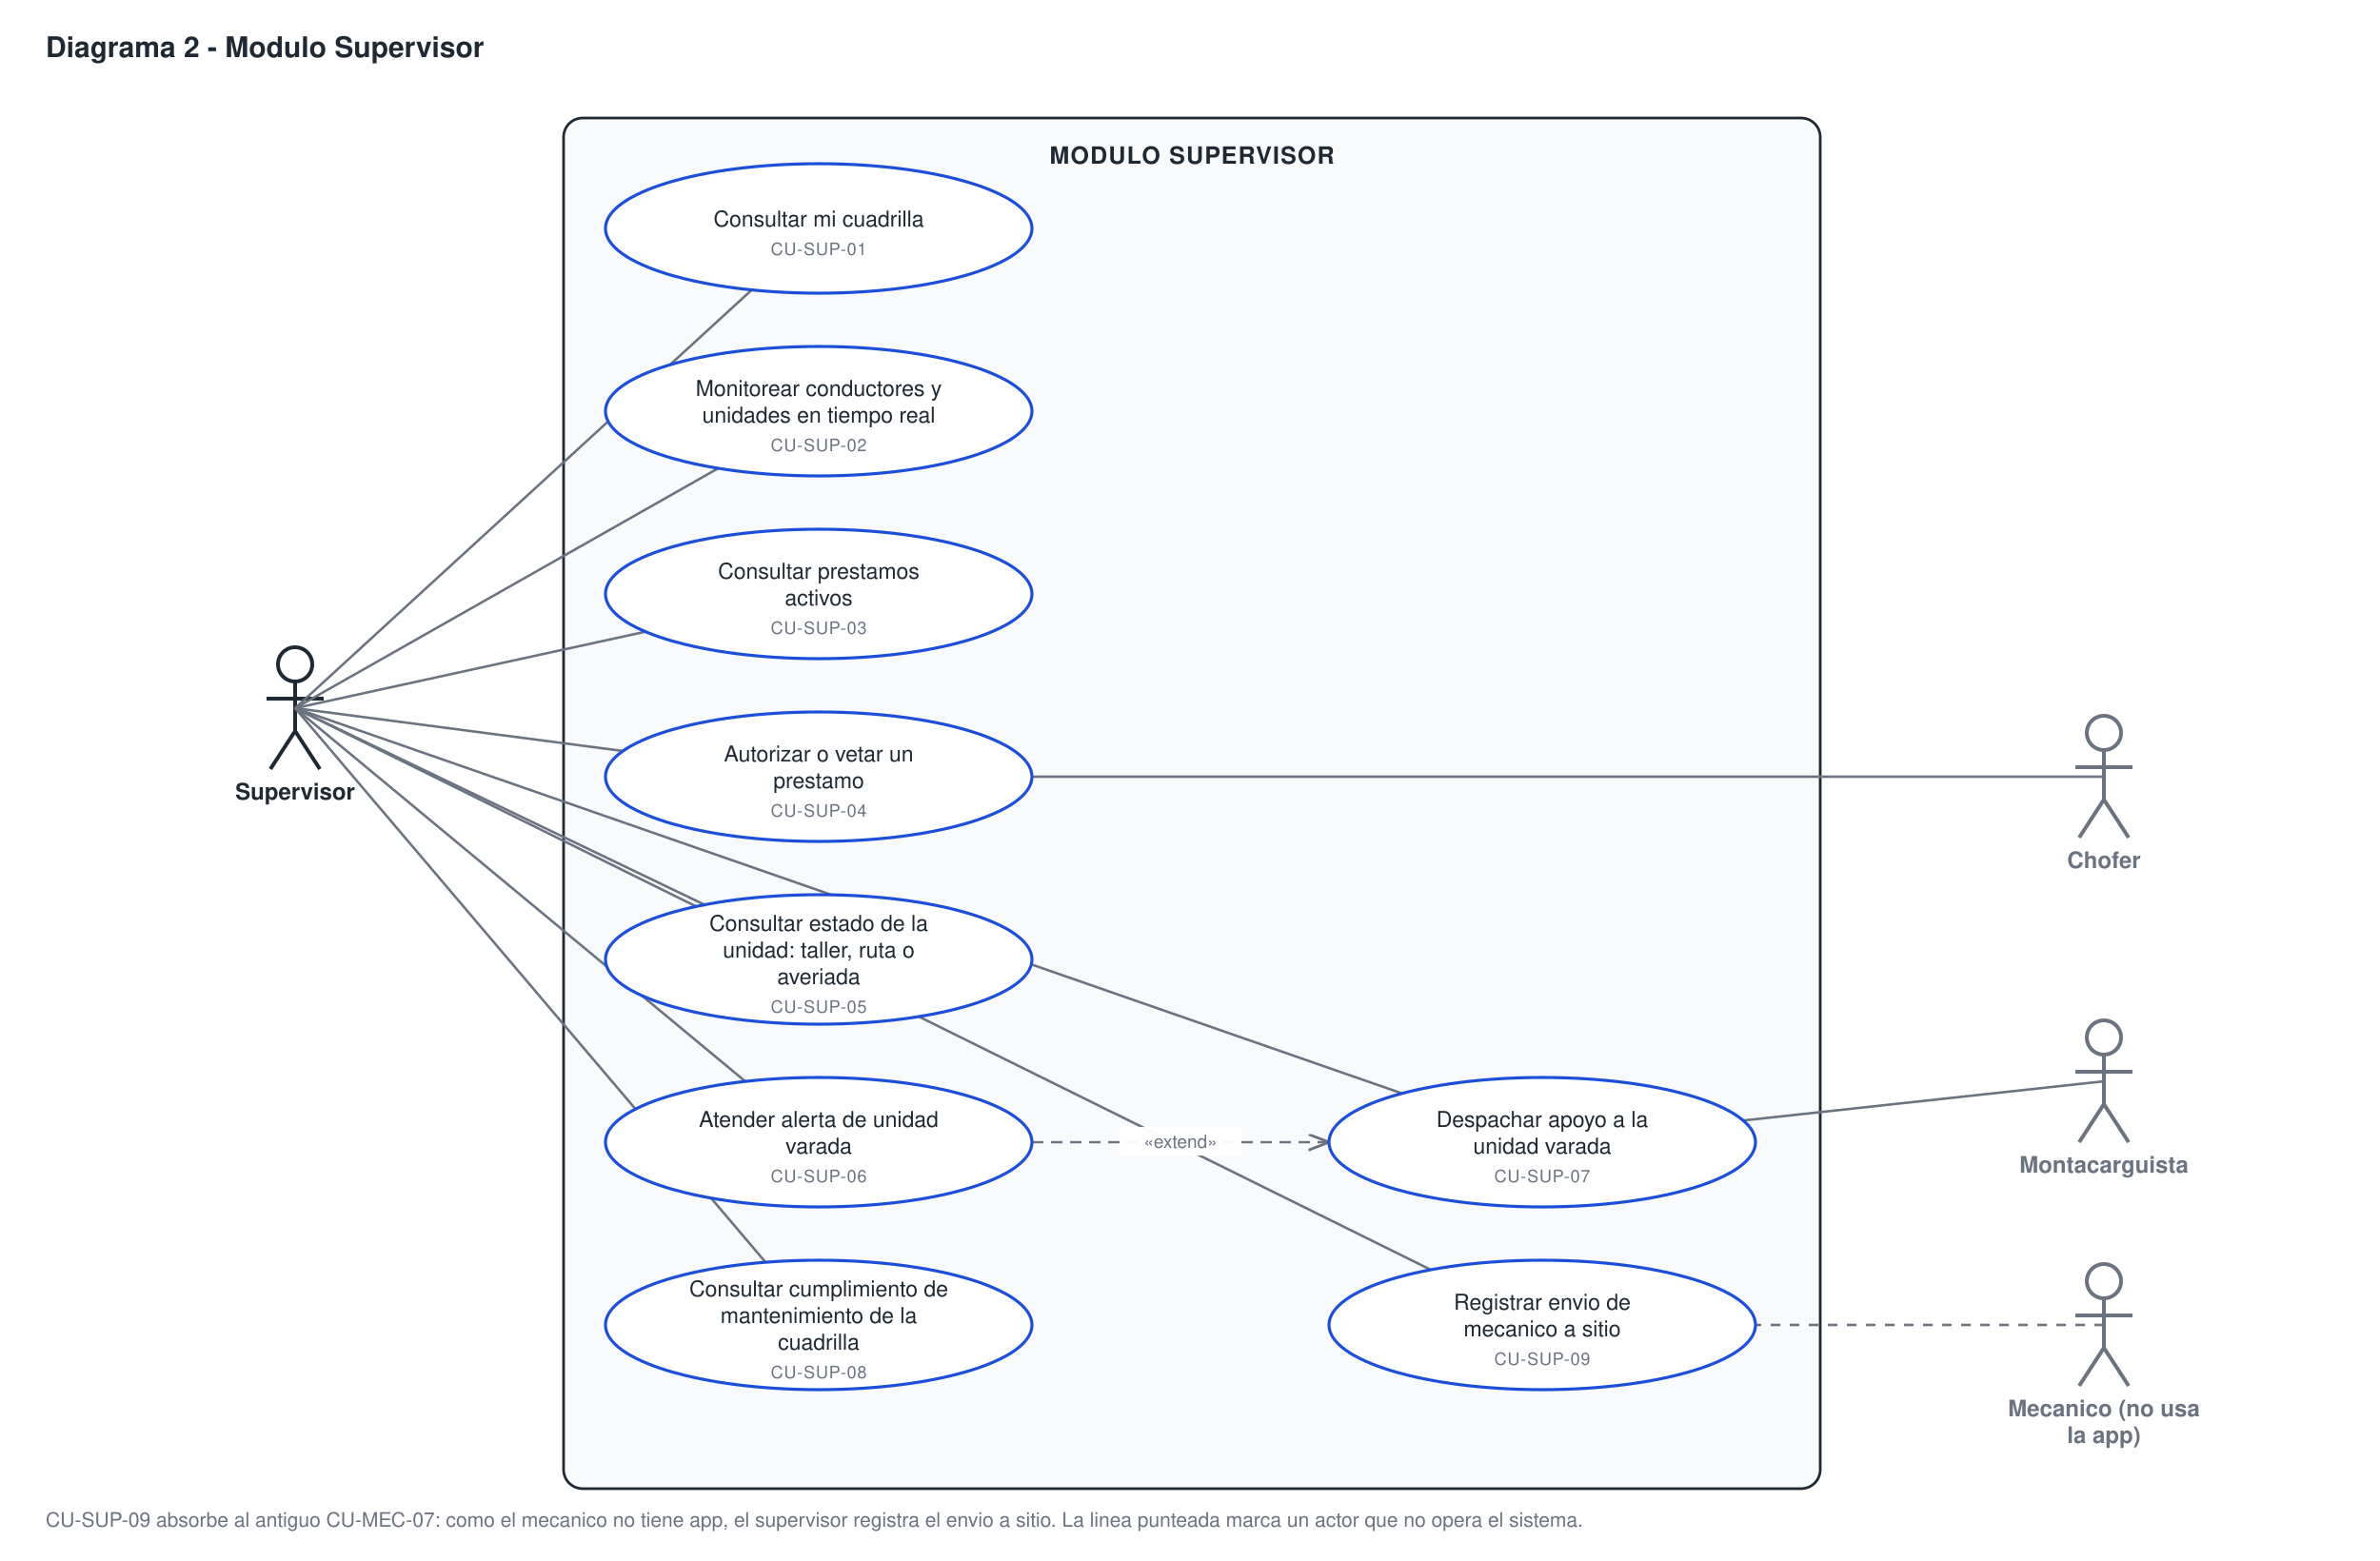
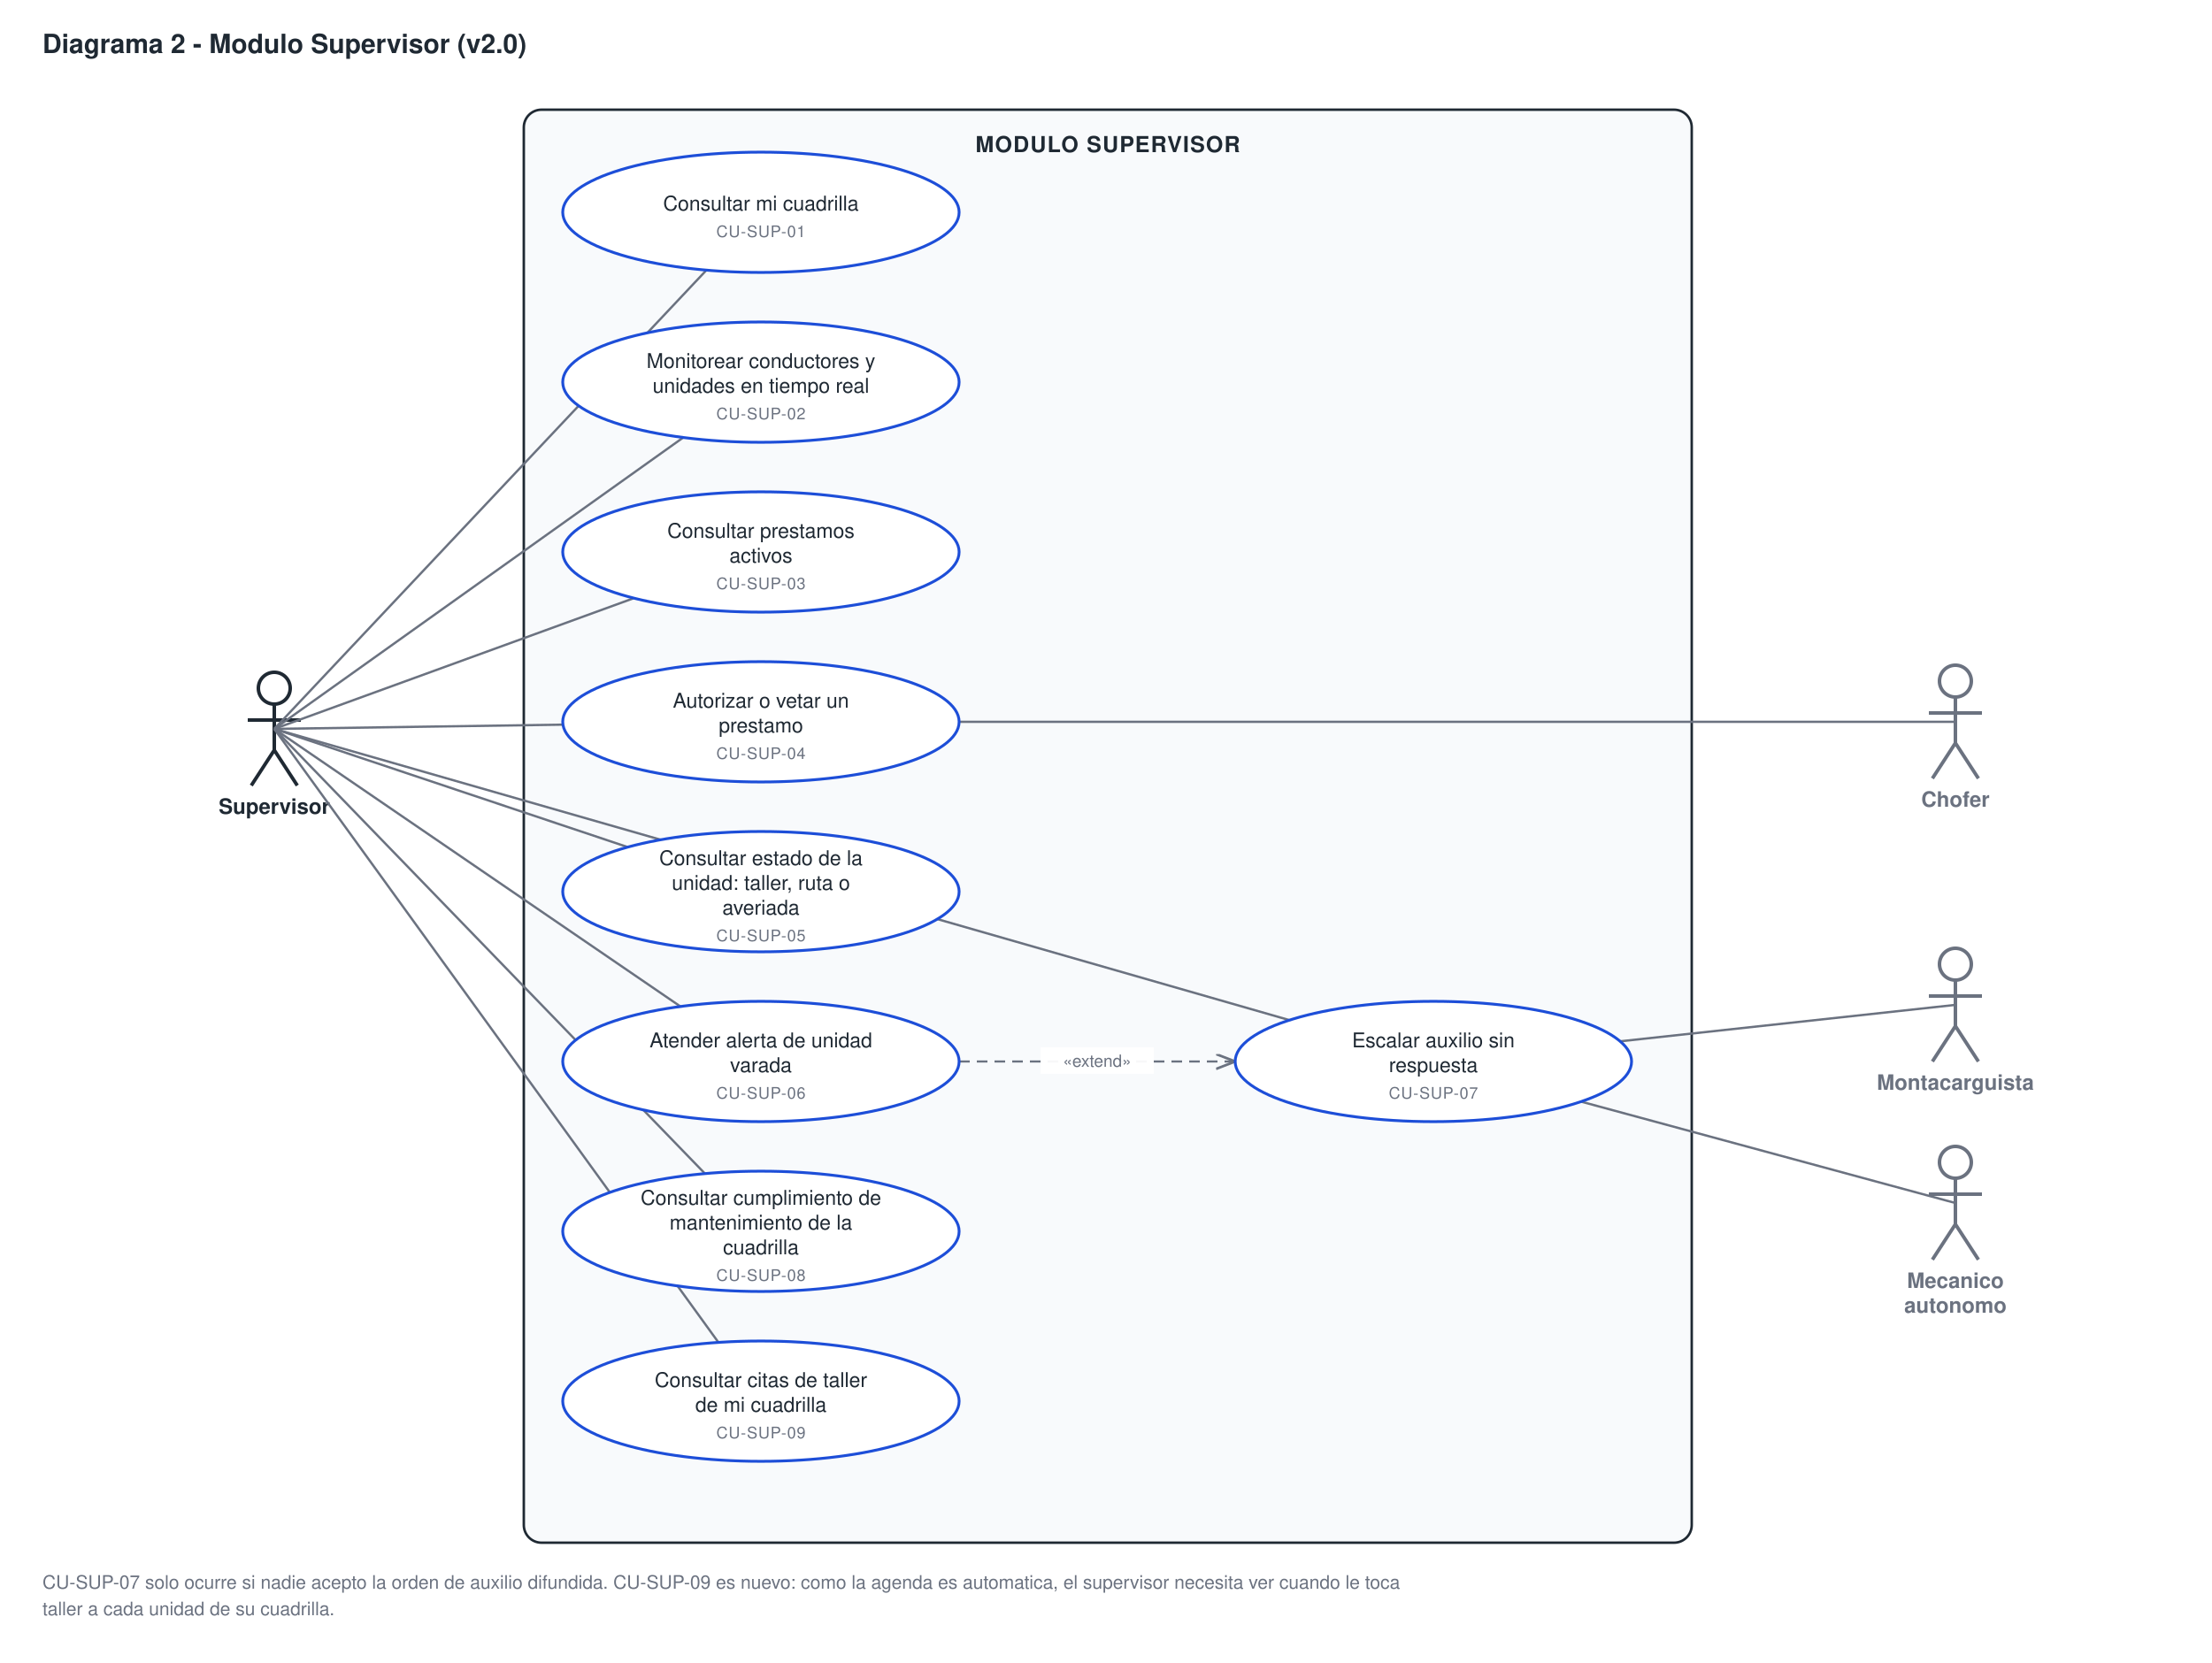
- <svg xmlns="http://www.w3.org/2000/svg" width="1250" height="820" viewBox="0 0 1250 820">
+ <svg xmlns="http://www.w3.org/2000/svg" width="1250" height="940" viewBox="0 0 1250 940">
  <defs>
    <marker id="oarrow" markerWidth="10" markerHeight="10" refX="9" refY="3.5" orient="auto">
      <path d="M0,0 L9,3.5 L0,7" fill="none" stroke="#6b7280" stroke-width="1.2" />
    </marker>
    <marker id="tri" markerWidth="12" markerHeight="12" refX="11" refY="5" orient="auto">
      <path d="M0,0 L11,5 L0,10 Z" fill="#ffffff" stroke="#6b7280" stroke-width="1.2" />
    </marker>
  </defs>
-   <rect width="1250" height="820" fill="#ffffff" />
-   <text x="24" y="30" font-family="Segoe UI, Helvetica, Arial, sans-serif" font-size="15" font-weight="700" fill="#1f2933">Diagrama 2 - Modulo Supervisor</text>
-   <rect x="296" y="62" width="660" height="720" rx="10" fill="#f8fafc" stroke="#1f2933" stroke-width="1.4" />
+   <rect width="1250" height="940" fill="#ffffff" />
+   <text x="24" y="30" font-family="Segoe UI, Helvetica, Arial, sans-serif" font-size="15" font-weight="700" fill="#1f2933">Diagrama 2 - Modulo Supervisor (v2.0)</text>
+   <rect x="296" y="62" width="660" height="810" rx="10" fill="#f8fafc" stroke="#1f2933" stroke-width="1.4" />
  <text x="626.0" y="86" font-family="Segoe UI, Helvetica, Arial, sans-serif" font-size="12.5" font-weight="700" fill="#1f2933" text-anchor="middle" letter-spacing="0.6">MODULO SUPERVISOR</text>
-   <circle cx="155" cy="349" r="9" fill="none" stroke="#1f2933" stroke-width="2" />
-   <line x1="155" y1="358" x2="155" y2="384" stroke="#1f2933" stroke-width="2" />
-   <line x1="140" y1="367" x2="170" y2="367" stroke="#1f2933" stroke-width="2" />
-   <line x1="155" y1="384" x2="142" y2="404" stroke="#1f2933" stroke-width="2" />
-   <line x1="155" y1="384" x2="168" y2="404" stroke="#1f2933" stroke-width="2" />
-   <text x="155" y="420" font-family="Segoe UI, Helvetica, Arial, sans-serif" font-size="12" font-weight="600" fill="#1f2933" text-anchor="middle">Supervisor</text>
+   <circle cx="155" cy="389" r="9" fill="none" stroke="#1f2933" stroke-width="2" />
+   <line x1="155" y1="398" x2="155" y2="424" stroke="#1f2933" stroke-width="2" />
+   <line x1="140" y1="407" x2="170" y2="407" stroke="#1f2933" stroke-width="2" />
+   <line x1="155" y1="424" x2="142" y2="444" stroke="#1f2933" stroke-width="2" />
+   <line x1="155" y1="424" x2="168" y2="444" stroke="#1f2933" stroke-width="2" />
+   <text x="155" y="460" font-family="Segoe UI, Helvetica, Arial, sans-serif" font-size="12" font-weight="600" fill="#1f2933" text-anchor="middle">Supervisor</text>
  <circle cx="1105" cy="385" r="9" fill="none" stroke="#6b7280" stroke-width="2" />
  <line x1="1105" y1="394" x2="1105" y2="420" stroke="#6b7280" stroke-width="2" />
  <line x1="1090" y1="403" x2="1120" y2="403" stroke="#6b7280" stroke-width="2" />
  <line x1="1105" y1="420" x2="1092" y2="440" stroke="#6b7280" stroke-width="2" />
  <line x1="1105" y1="420" x2="1118" y2="440" stroke="#6b7280" stroke-width="2" />
  <text x="1105" y="456" font-family="Segoe UI, Helvetica, Arial, sans-serif" font-size="12" font-weight="600" fill="#6b7280" text-anchor="middle">Chofer</text>
  <circle cx="1105" cy="545" r="9" fill="none" stroke="#6b7280" stroke-width="2" />
  <line x1="1105" y1="554" x2="1105" y2="580" stroke="#6b7280" stroke-width="2" />
  <line x1="1090" y1="563" x2="1120" y2="563" stroke="#6b7280" stroke-width="2" />
  <line x1="1105" y1="580" x2="1092" y2="600" stroke="#6b7280" stroke-width="2" />
  <line x1="1105" y1="580" x2="1118" y2="600" stroke="#6b7280" stroke-width="2" />
  <text x="1105" y="616" font-family="Segoe UI, Helvetica, Arial, sans-serif" font-size="12" font-weight="600" fill="#6b7280" text-anchor="middle">Montacarguista</text>
-   <circle cx="1105" cy="673" r="9" fill="none" stroke="#6b7280" stroke-width="2" />
-   <line x1="1105" y1="682" x2="1105" y2="708" stroke="#6b7280" stroke-width="2" />
-   <line x1="1090" y1="691" x2="1120" y2="691" stroke="#6b7280" stroke-width="2" />
-   <line x1="1105" y1="708" x2="1092" y2="728" stroke="#6b7280" stroke-width="2" />
-   <line x1="1105" y1="708" x2="1118" y2="728" stroke="#6b7280" stroke-width="2" />
-   <text x="1105" y="744" font-family="Segoe UI, Helvetica, Arial, sans-serif" font-size="12" font-weight="600" fill="#6b7280" text-anchor="middle">Mecanico (no usa</text>
-   <text x="1105" y="758" font-family="Segoe UI, Helvetica, Arial, sans-serif" font-size="12" font-weight="600" fill="#6b7280" text-anchor="middle">la app)</text>
-   <line x1="155.0" y1="372.0" x2="394.8" y2="152.3" stroke="#6b7280" stroke-width="1.3" />
-   <line x1="155.0" y1="372.0" x2="377.2" y2="246.0" stroke="#6b7280" stroke-width="1.3" />
-   <line x1="155.0" y1="372.0" x2="339.1" y2="331.8" stroke="#6b7280" stroke-width="1.3" />
-   <line x1="155.0" y1="372.0" x2="327.2" y2="394.5" stroke="#6b7280" stroke-width="1.3" />
-   <line x1="155.0" y1="372.0" x2="370.1" y2="475.3" stroke="#6b7280" stroke-width="1.3" />
-   <line x1="155.0" y1="372.0" x2="391.5" y2="568.1" stroke="#6b7280" stroke-width="1.3" />
-   <line x1="155.0" y1="372.0" x2="402.1" y2="663.1" stroke="#6b7280" stroke-width="1.3" />
-   <line x1="155.0" y1="372.0" x2="736.4" y2="574.4" stroke="#6b7280" stroke-width="1.3" />
-   <line x1="155.0" y1="372.0" x2="751.4" y2="667.0" stroke="#6b7280" stroke-width="1.3" />
+   <circle cx="1105" cy="657" r="9" fill="none" stroke="#6b7280" stroke-width="2" />
+   <line x1="1105" y1="666" x2="1105" y2="692" stroke="#6b7280" stroke-width="2" />
+   <line x1="1090" y1="675" x2="1120" y2="675" stroke="#6b7280" stroke-width="2" />
+   <line x1="1105" y1="692" x2="1092" y2="712" stroke="#6b7280" stroke-width="2" />
+   <line x1="1105" y1="692" x2="1118" y2="712" stroke="#6b7280" stroke-width="2" />
+   <text x="1105" y="728" font-family="Segoe UI, Helvetica, Arial, sans-serif" font-size="12" font-weight="600" fill="#6b7280" text-anchor="middle">Mecanico</text>
+   <text x="1105" y="742" font-family="Segoe UI, Helvetica, Arial, sans-serif" font-size="12" font-weight="600" fill="#6b7280" text-anchor="middle">autonomo</text>
+   <line x1="155.0" y1="412.0" x2="399.2" y2="152.7" stroke="#6b7280" stroke-width="1.3" />
+   <line x1="155.0" y1="412.0" x2="386.1" y2="247.3" stroke="#6b7280" stroke-width="1.3" />
+   <line x1="155.0" y1="412.0" x2="358.2" y2="338.1" stroke="#6b7280" stroke-width="1.3" />
+   <line x1="155.0" y1="412.0" x2="318.1" y2="409.6" stroke="#6b7280" stroke-width="1.3" />
+   <line x1="155.0" y1="412.0" x2="354.7" y2="478.8" stroke="#6b7280" stroke-width="1.3" />
+   <line x1="155.0" y1="412.0" x2="384.5" y2="568.9" stroke="#6b7280" stroke-width="1.3" />
+   <line x1="155.0" y1="412.0" x2="398.4" y2="663.4" stroke="#6b7280" stroke-width="1.3" />
+   <line x1="155.0" y1="412.0" x2="406.0" y2="758.8" stroke="#6b7280" stroke-width="1.3" />
+   <line x1="155.0" y1="412.0" x2="728.6" y2="576.6" stroke="#6b7280" stroke-width="1.3" />
  <line x1="1105.0" y1="408.0" x2="542.0" y2="408.0" stroke="#6b7280" stroke-width="1.3" />
  <line x1="1105.0" y1="568.0" x2="915.5" y2="588.6" stroke="#6b7280" stroke-width="1.3" />
-   <line x1="1105.0" y1="696.0" x2="922.0" y2="696.0" stroke="#6b7280" stroke-width="1.3" stroke-dasharray="5 5" />
+   <line x1="1105.0" y1="680.0" x2="893.5" y2="622.7" stroke="#6b7280" stroke-width="1.3" />
  <line x1="542.0" y1="600.0" x2="698.0" y2="600.0" stroke="#6b7280" stroke-width="1.2" stroke-dasharray="6 4" marker-end="url(#oarrow)" />
  <rect x="588.0" y="592.0" width="64" height="15" fill="#ffffff" opacity="0.95" />
  <text x="620.0" y="603.0" font-family="Segoe UI, Helvetica, Arial, sans-serif" font-size="9.5" fill="#6b7280" text-anchor="middle">«extend»</text>
  <ellipse cx="430" cy="120" rx="112" ry="34" fill="#ffffff" stroke="#1d4ed8" stroke-width="1.6" />
  <text x="430" y="119" font-family="Segoe UI, Helvetica, Arial, sans-serif" font-size="11.5" fill="#1f2933" text-anchor="middle">Consultar mi cuadrilla</text>
  <text x="430" y="134" font-family="Segoe UI, Helvetica, Arial, sans-serif" font-size="9" fill="#6b7280" text-anchor="middle" letter-spacing="0.4">CU-SUP-01</text>
  <ellipse cx="430" cy="216" rx="112" ry="34" fill="#ffffff" stroke="#1d4ed8" stroke-width="1.6" />
  <text x="430" y="208" font-family="Segoe UI, Helvetica, Arial, sans-serif" font-size="11.5" fill="#1f2933" text-anchor="middle">Monitorear conductores y</text>
  <text x="430" y="222" font-family="Segoe UI, Helvetica, Arial, sans-serif" font-size="11.5" fill="#1f2933" text-anchor="middle">unidades en tiempo real</text>
  <text x="430" y="237" font-family="Segoe UI, Helvetica, Arial, sans-serif" font-size="9" fill="#6b7280" text-anchor="middle" letter-spacing="0.4">CU-SUP-02</text>
  <ellipse cx="430" cy="312" rx="112" ry="34" fill="#ffffff" stroke="#1d4ed8" stroke-width="1.6" />
  <text x="430" y="304" font-family="Segoe UI, Helvetica, Arial, sans-serif" font-size="11.5" fill="#1f2933" text-anchor="middle">Consultar prestamos</text>
  <text x="430" y="318" font-family="Segoe UI, Helvetica, Arial, sans-serif" font-size="11.5" fill="#1f2933" text-anchor="middle">activos</text>
  <text x="430" y="333" font-family="Segoe UI, Helvetica, Arial, sans-serif" font-size="9" fill="#6b7280" text-anchor="middle" letter-spacing="0.4">CU-SUP-03</text>
  <ellipse cx="430" cy="408" rx="112" ry="34" fill="#ffffff" stroke="#1d4ed8" stroke-width="1.6" />
  <text x="430" y="400" font-family="Segoe UI, Helvetica, Arial, sans-serif" font-size="11.5" fill="#1f2933" text-anchor="middle">Autorizar o vetar un</text>
  <text x="430" y="414" font-family="Segoe UI, Helvetica, Arial, sans-serif" font-size="11.5" fill="#1f2933" text-anchor="middle">prestamo</text>
  <text x="430" y="429" font-family="Segoe UI, Helvetica, Arial, sans-serif" font-size="9" fill="#6b7280" text-anchor="middle" letter-spacing="0.4">CU-SUP-04</text>
  <ellipse cx="430" cy="504" rx="112" ry="34" fill="#ffffff" stroke="#1d4ed8" stroke-width="1.6" />
  <text x="430" y="489" font-family="Segoe UI, Helvetica, Arial, sans-serif" font-size="11.5" fill="#1f2933" text-anchor="middle">Consultar estado de la</text>
  <text x="430" y="503" font-family="Segoe UI, Helvetica, Arial, sans-serif" font-size="11.5" fill="#1f2933" text-anchor="middle">unidad: taller, ruta o</text>
  <text x="430" y="517" font-family="Segoe UI, Helvetica, Arial, sans-serif" font-size="11.5" fill="#1f2933" text-anchor="middle">averiada</text>
  <text x="430" y="532" font-family="Segoe UI, Helvetica, Arial, sans-serif" font-size="9" fill="#6b7280" text-anchor="middle" letter-spacing="0.4">CU-SUP-05</text>
  <ellipse cx="430" cy="600" rx="112" ry="34" fill="#ffffff" stroke="#1d4ed8" stroke-width="1.6" />
  <text x="430" y="592" font-family="Segoe UI, Helvetica, Arial, sans-serif" font-size="11.5" fill="#1f2933" text-anchor="middle">Atender alerta de unidad</text>
  <text x="430" y="606" font-family="Segoe UI, Helvetica, Arial, sans-serif" font-size="11.5" fill="#1f2933" text-anchor="middle">varada</text>
  <text x="430" y="621" font-family="Segoe UI, Helvetica, Arial, sans-serif" font-size="9" fill="#6b7280" text-anchor="middle" letter-spacing="0.4">CU-SUP-06</text>
  <ellipse cx="430" cy="696" rx="112" ry="34" fill="#ffffff" stroke="#1d4ed8" stroke-width="1.6" />
  <text x="430" y="681" font-family="Segoe UI, Helvetica, Arial, sans-serif" font-size="11.5" fill="#1f2933" text-anchor="middle">Consultar cumplimiento de</text>
  <text x="430" y="695" font-family="Segoe UI, Helvetica, Arial, sans-serif" font-size="11.5" fill="#1f2933" text-anchor="middle">mantenimiento de la</text>
  <text x="430" y="709" font-family="Segoe UI, Helvetica, Arial, sans-serif" font-size="11.5" fill="#1f2933" text-anchor="middle">cuadrilla</text>
  <text x="430" y="724" font-family="Segoe UI, Helvetica, Arial, sans-serif" font-size="9" fill="#6b7280" text-anchor="middle" letter-spacing="0.4">CU-SUP-08</text>
+   <ellipse cx="430" cy="792" rx="112" ry="34" fill="#ffffff" stroke="#1d4ed8" stroke-width="1.6" />
+   <text x="430" y="784" font-family="Segoe UI, Helvetica, Arial, sans-serif" font-size="11.5" fill="#1f2933" text-anchor="middle">Consultar citas de taller</text>
+   <text x="430" y="798" font-family="Segoe UI, Helvetica, Arial, sans-serif" font-size="11.5" fill="#1f2933" text-anchor="middle">de mi cuadrilla</text>
+   <text x="430" y="813" font-family="Segoe UI, Helvetica, Arial, sans-serif" font-size="9" fill="#6b7280" text-anchor="middle" letter-spacing="0.4">CU-SUP-09</text>
  <ellipse cx="810" cy="600" rx="112" ry="34" fill="#ffffff" stroke="#1d4ed8" stroke-width="1.6" />
-   <text x="810" y="592" font-family="Segoe UI, Helvetica, Arial, sans-serif" font-size="11.5" fill="#1f2933" text-anchor="middle">Despachar apoyo a la</text>
-   <text x="810" y="606" font-family="Segoe UI, Helvetica, Arial, sans-serif" font-size="11.5" fill="#1f2933" text-anchor="middle">unidad varada</text>
+   <text x="810" y="592" font-family="Segoe UI, Helvetica, Arial, sans-serif" font-size="11.5" fill="#1f2933" text-anchor="middle">Escalar auxilio sin</text>
+   <text x="810" y="606" font-family="Segoe UI, Helvetica, Arial, sans-serif" font-size="11.5" fill="#1f2933" text-anchor="middle">respuesta</text>
  <text x="810" y="621" font-family="Segoe UI, Helvetica, Arial, sans-serif" font-size="9" fill="#6b7280" text-anchor="middle" letter-spacing="0.4">CU-SUP-07</text>
-   <ellipse cx="810" cy="696" rx="112" ry="34" fill="#ffffff" stroke="#1d4ed8" stroke-width="1.6" />
-   <text x="810" y="688" font-family="Segoe UI, Helvetica, Arial, sans-serif" font-size="11.5" fill="#1f2933" text-anchor="middle">Registrar envio de</text>
-   <text x="810" y="702" font-family="Segoe UI, Helvetica, Arial, sans-serif" font-size="11.5" fill="#1f2933" text-anchor="middle">mecanico a sitio</text>
-   <text x="810" y="717" font-family="Segoe UI, Helvetica, Arial, sans-serif" font-size="9" fill="#6b7280" text-anchor="middle" letter-spacing="0.4">CU-SUP-09</text>
-   <text x="24" y="802" font-family="Segoe UI, Helvetica, Arial, sans-serif" font-size="10.5" fill="#6b7280">CU-SUP-09 absorbe al antiguo CU-MEC-07: como el mecanico no tiene app, el supervisor registra el envio a sitio. La linea punteada marca un actor que no opera el sistema.</text>
+   <text x="24" y="898" font-family="Segoe UI, Helvetica, Arial, sans-serif" font-size="10.5" fill="#6b7280">CU-SUP-07 solo ocurre si nadie acepto la orden de auxilio difundida. CU-SUP-09 es nuevo: como la agenda es automatica, el supervisor necesita ver cuando le toca</text>
+   <text x="24" y="913" font-family="Segoe UI, Helvetica, Arial, sans-serif" font-size="10.5" fill="#6b7280">taller a cada unidad de su cuadrilla.</text>
</svg>
